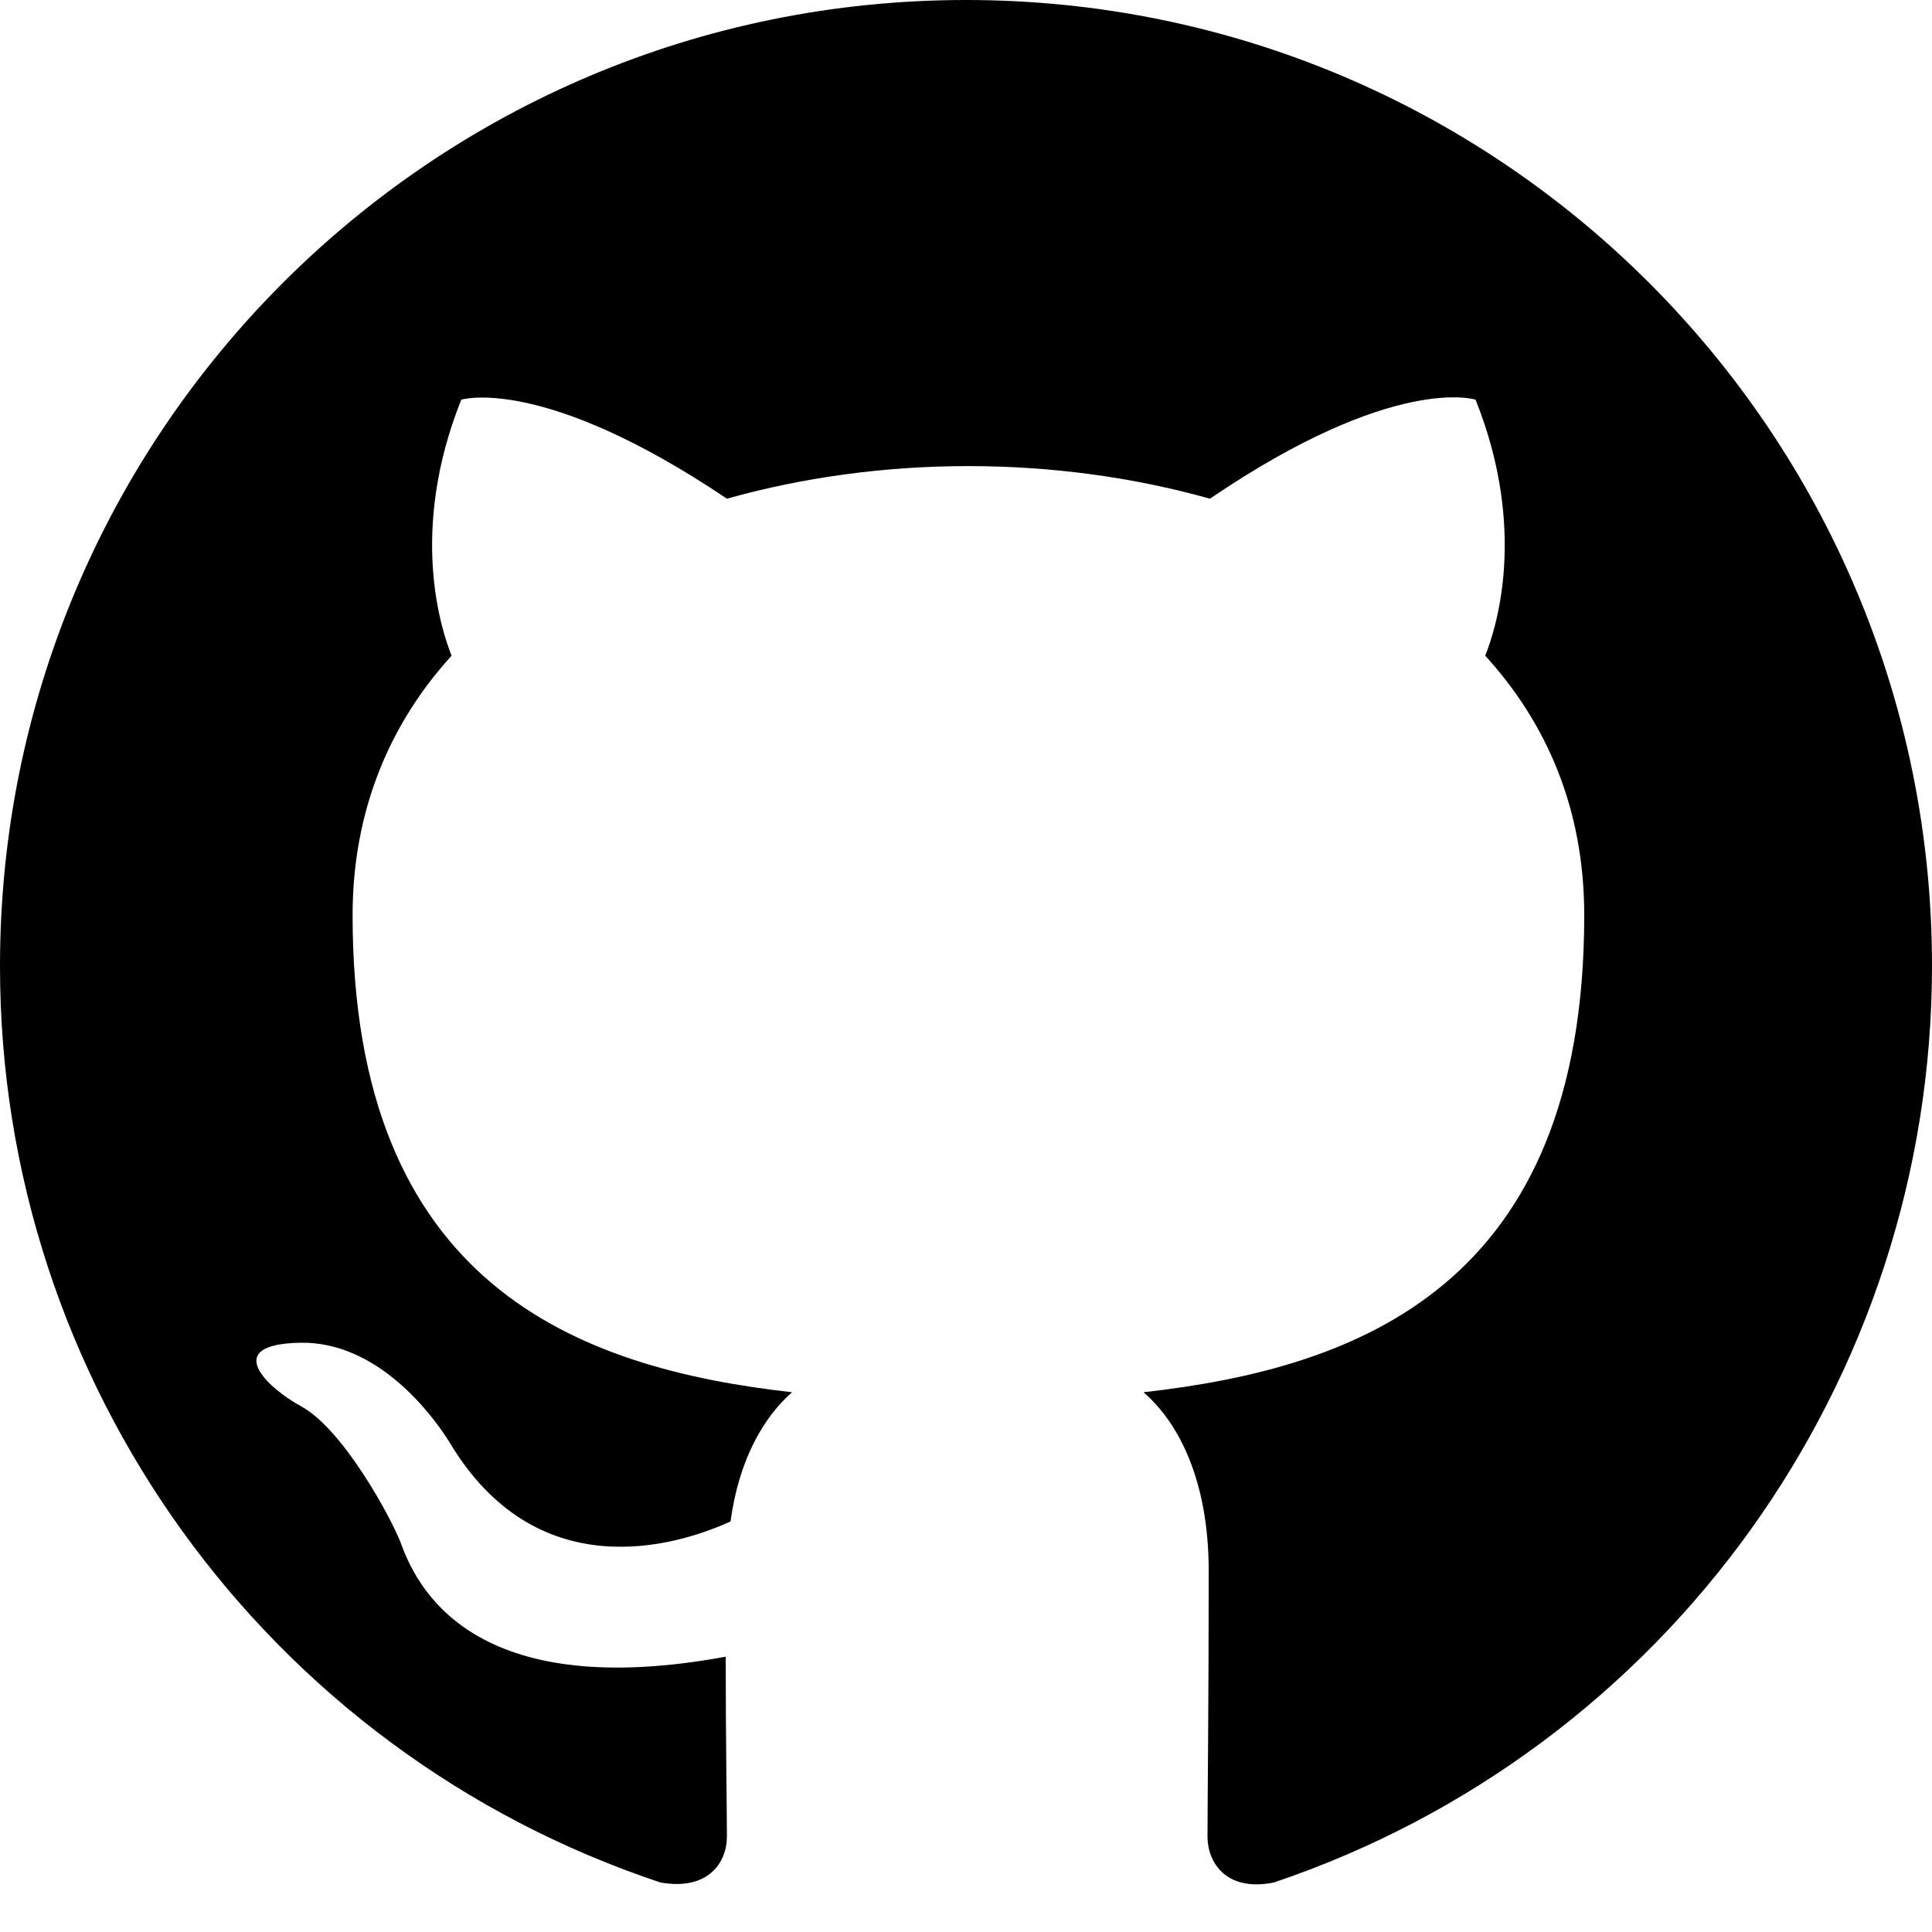
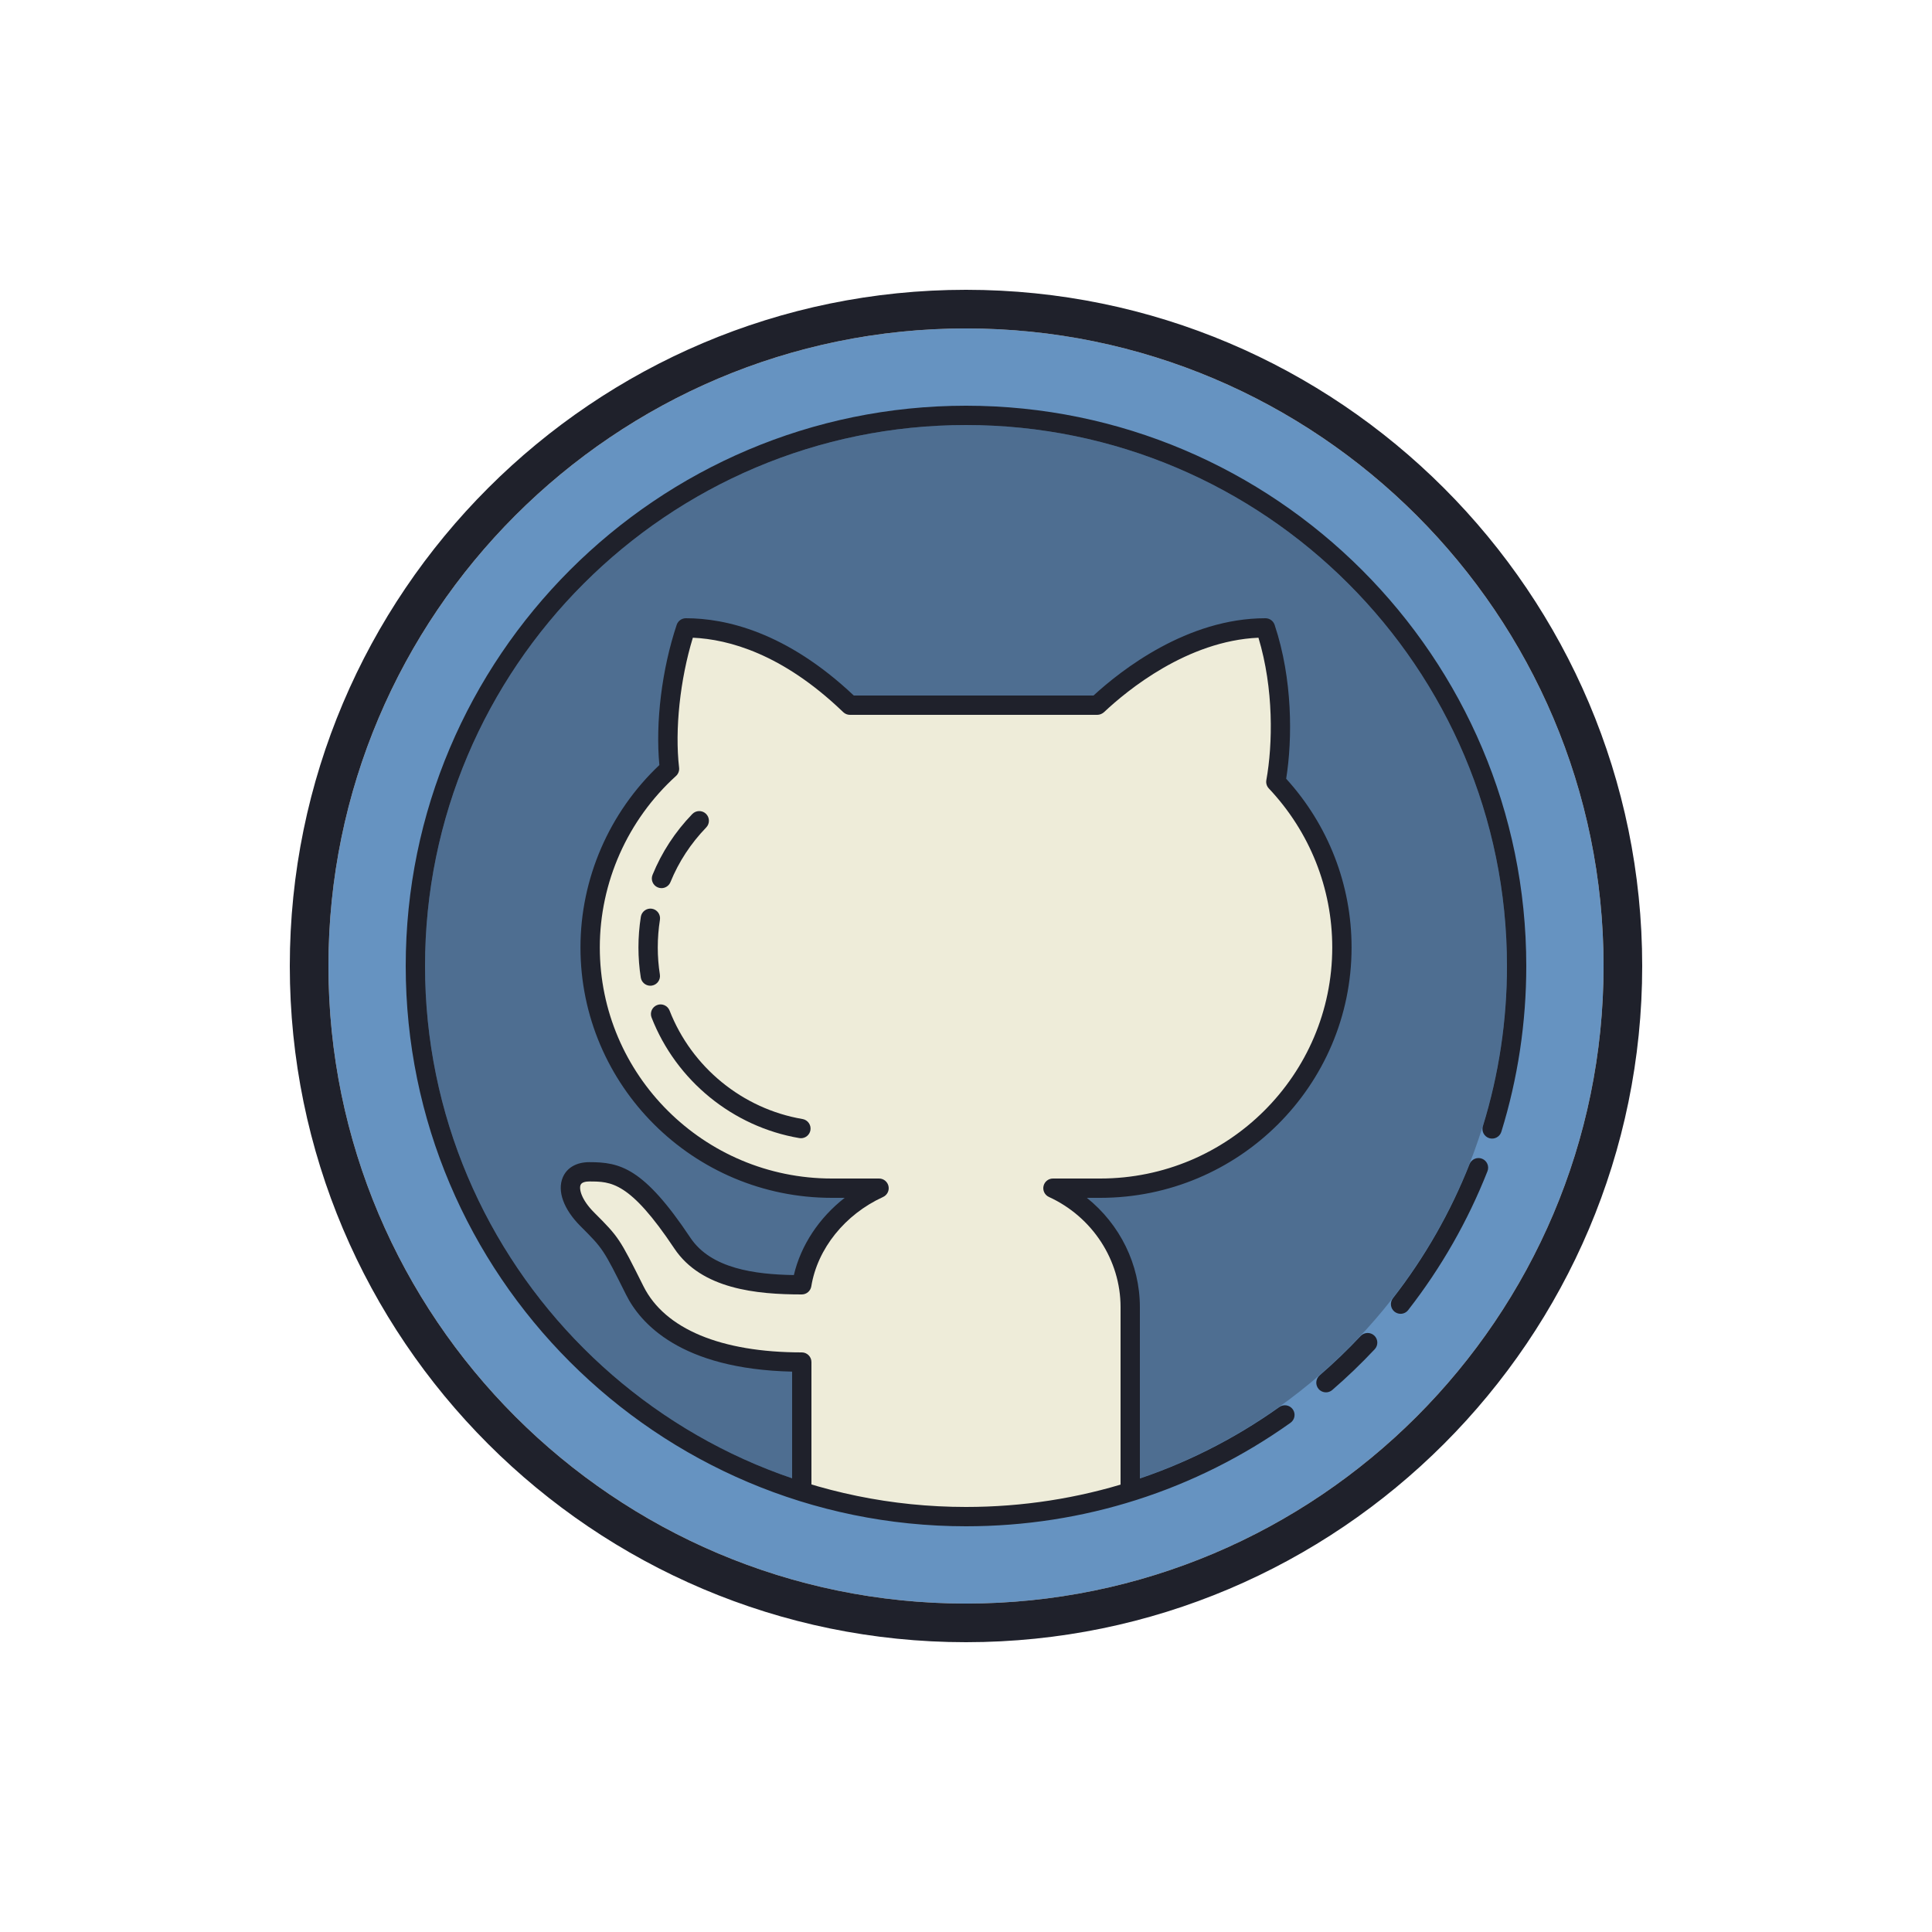
- <svg height="32" aria-hidden="true" viewBox="0 0 16 16" version="1.1" width="32" data-view-component="true" class="octicon octicon-mark-github v-align-middle color-fg-default">
-   <path d="M8 0c4.42 0 8 3.58 8 8a8.013 8.013 0 0 1-5.45 7.59c-.4.08-.55-.17-.55-.38 0-.27.01-1.13.01-2.2 0-.75-.25-1.23-.54-1.48 1.78-.2 3.65-.88 3.65-3.95 0-.88-.31-1.59-.82-2.15.08-.2.36-1.02-.08-2.12 0 0-.67-.22-2.2.82-.64-.18-1.32-.27-2-.27-.68 0-1.36.09-2 .27-1.53-1.03-2.2-.82-2.2-.82-.44 1.1-.16 1.92-.08 2.12-.51.56-.82 1.28-.82 2.15 0 3.06 1.86 3.75 3.64 3.95-.23.2-.44.55-.51 1.07-.46.21-1.61.55-2.33-.66-.15-.24-.6-.83-1.23-.82-.67.01-.27.38.01.53.34.19.73.9.82 1.13.16.45.68 1.31 2.69.94 0 .67.01 1.3.01 1.49 0 .21-.15.45-.55.38A7.995 7.995 0 0 1 0 8c0-4.42 3.58-8 8-8Z" />
+ <svg xmlns="http://www.w3.org/2000/svg" x="0px" y="0px" width="100" height="100" viewBox="0 0 100 100">
+   <circle cx="50" cy="50" r="30" fill="#4e6e91" />
+   <path fill="#6693c1" d="M50,83c-18.196,0-33-14.804-33-33s14.804-33,33-33s33,14.804,33,33S68.196,83,50,83z M50,22 c-15.439,0-28,12.561-28,28s12.561,28,28,28s28-12.561,28-28S65.439,22,50,22z" />
+   <path fill="#eeecd9" d="M69.457,49.039c0-3.321-1.305-6.334-3.419-8.573c0.396-2.203,0.351-5.301-0.538-7.966 c-4.475,0-8.114,3.447-8.702,4H43.994c-0.589-0.552-4.019-4-8.494-4c-0.8,2.401-1.087,5.233-0.846,7.295 c-2.518,2.286-4.108,5.575-4.108,9.245c0,6.908,5.599,12.459,12.507,12.459H45.5c-2.003,0.917-3.635,2.756-4,5 c-2,0-4.864-0.182-6.181-2.158c-2.46-3.69-3.59-3.69-4.819-3.69c-1.23,0-1.33,1.23-0.1,2.46s1.23,1.23,2.46,3.69 C33.872,68.828,36.5,70.5,41.5,70.5v6.6c0,0,6.346,1.4,8.5,1.4s8.5-1.4,8.5-1.4l0-9.445c0-2.718-1.681-5.092-4-6.155h2.449 C63.858,61.5,69.457,55.947,69.457,49.039z" />
+   <path fill="#1f212b" d="M50,85c-19.299,0-35-15.701-35-35s15.701-35,35-35s35,15.701,35,35S69.299,85,50,85z M50,17 c-18.196,0-33,14.804-33,33s14.804,33,33,33s33-14.804,33-33S68.196,17,50,17z" />
+   <path fill="#1f212b" d="M50,79c-15.99,0-29-13.009-29-29s13.01-29,29-29s29,13.009,29,29c0,2.925-0.435,5.812-1.291,8.582 c-0.082,0.263-0.364,0.411-0.625,0.33c-0.264-0.082-0.412-0.361-0.33-0.625C77.581,55.612,78,52.825,78,50 c0-15.439-12.561-28-28-28S22,34.561,22,50s12.561,28,28,28c5.856,0,11.464-1.788,16.217-5.171c0.225-0.16,0.536-0.107,0.697,0.117 c0.16,0.225,0.107,0.537-0.117,0.697C61.873,77.147,56.065,79,50,79z" />
+   <path fill="#1f212b" d="M68.631,72.068c-0.14,0-0.279-0.059-0.378-0.173c-0.181-0.209-0.158-0.525,0.051-0.706 c0.739-0.638,1.452-1.324,2.122-2.037c0.188-0.202,0.505-0.21,0.706-0.023c0.201,0.189,0.212,0.505,0.023,0.707 c-0.693,0.739-1.433,1.449-2.197,2.11C68.863,72.028,68.747,72.068,68.631,72.068z" />
+   <path fill="#1f212b" d="M72.494,68.002c-0.107,0-0.216-0.035-0.308-0.105c-0.218-0.17-0.257-0.484-0.087-0.702 c1.649-2.118,2.982-4.452,3.963-6.938c0.101-0.258,0.392-0.382,0.648-0.282c0.257,0.102,0.383,0.392,0.281,0.648 c-1.015,2.575-2.396,4.993-4.104,7.186C72.79,67.936,72.643,68.002,72.494,68.002z" />
+   <path fill="#1f212b" d="M58.5,77.6c-0.276,0-0.5-0.224-0.5-0.5v-9.445c0-2.431-1.456-4.668-3.708-5.701 c-0.214-0.098-0.331-0.332-0.28-0.561C54.062,61.164,54.265,61,54.5,61h2.449c6.621,0,12.008-5.366,12.008-11.961 c0-3.064-1.166-5.987-3.282-8.229c-0.109-0.115-0.157-0.275-0.129-0.432c0.333-1.854,0.39-4.725-0.409-7.37 c-3.682,0.162-6.795,2.725-7.987,3.848C57.057,36.943,56.925,37,56.798,37H43.993c-0.127,0-0.249-0.048-0.342-0.135l-0.092-0.087 c-3.078-2.927-5.829-3.686-7.697-3.77c-0.662,2.162-0.941,4.762-0.712,6.729c0.019,0.16-0.042,0.319-0.161,0.428 c-2.506,2.275-3.943,5.51-3.943,8.875C31.046,55.635,36.433,61,43.053,61H45.5c0.235,0,0.438,0.164,0.488,0.394 c0.051,0.229-0.066,0.463-0.28,0.561c-1.974,0.904-3.397,2.676-3.715,4.625C41.954,66.822,41.745,67,41.5,67 c-2.333,0-5.191-0.271-6.598-2.38c-2.311-3.467-3.28-3.467-4.403-3.467c-0.14,0-0.385,0.023-0.448,0.178 c-0.086,0.206,0.031,0.756,0.702,1.428c1.287,1.287,1.311,1.335,2.554,3.82C34.409,68.785,37.319,70,41.5,70 c0.276,0,0.5,0.224,0.5,0.5v6.6c0,0.276-0.224,0.5-0.5,0.5S41,77.376,41,77.1v-6.105c-5.797-0.131-7.866-2.525-8.588-3.969 c-1.194-2.387-1.194-2.387-2.366-3.56c-0.869-0.869-1.213-1.81-0.919-2.518c0.209-0.505,0.709-0.795,1.372-0.795 c1.588,0,2.81,0.272,5.235,3.912c1.069,1.604,3.359,1.9,5.356,1.932c0.362-1.545,1.309-2.965,2.63-3.997h-0.668 c-7.172,0-13.007-5.813-13.007-12.959c0-3.562,1.485-6.988,4.084-9.442c-0.209-2.203,0.128-4.956,0.896-7.257 C35.094,32.138,35.285,32,35.5,32c2.036,0,5.192,0.696,8.692,4h12.409c1.427-1.311,4.847-4,8.898-4 c0.215,0,0.406,0.138,0.475,0.342c0.935,2.802,0.928,5.901,0.598,7.965c2.185,2.404,3.385,5.495,3.385,8.732 C69.957,56.186,64.122,62,56.949,62h-0.693C57.963,63.368,59,65.442,59,67.655V77.1C59,77.376,58.776,77.6,58.5,77.6z" />
+   <path fill="#1f212b" d="M34.238,45.97c-0.063,0-0.127-0.012-0.188-0.037c-0.256-0.104-0.379-0.396-0.274-0.651 c0.476-1.167,1.167-2.226,2.057-3.148c0.192-0.198,0.509-0.204,0.707-0.013c0.199,0.192,0.205,0.508,0.014,0.707 c-0.802,0.831-1.425,1.783-1.852,2.831C34.622,45.853,34.436,45.97,34.238,45.97z" />
+   <path fill="#1f212b" d="M33.66,51.021c-0.241,0-0.454-0.176-0.493-0.422c-0.08-0.51-0.121-1.034-0.121-1.558 c0-0.533,0.042-1.067,0.124-1.59c0.044-0.273,0.305-0.459,0.572-0.416c0.272,0.043,0.459,0.299,0.416,0.572 c-0.074,0.471-0.112,0.953-0.112,1.434c0,0.472,0.037,0.943,0.109,1.402c0.043,0.273-0.144,0.529-0.416,0.572 C33.713,51.019,33.687,51.021,33.66,51.021z" />
+   <path fill="#1f212b" d="M41.457,58.914c-0.028,0-0.057-0.002-0.085-0.007c-3.442-0.585-6.372-2.975-7.646-6.238 c-0.101-0.257,0.026-0.547,0.284-0.647c0.256-0.101,0.547,0.027,0.647,0.284c1.146,2.938,3.783,5.089,6.882,5.615 c0.271,0.046,0.455,0.305,0.409,0.577C41.907,58.741,41.696,58.914,41.457,58.914z" />
</svg>
